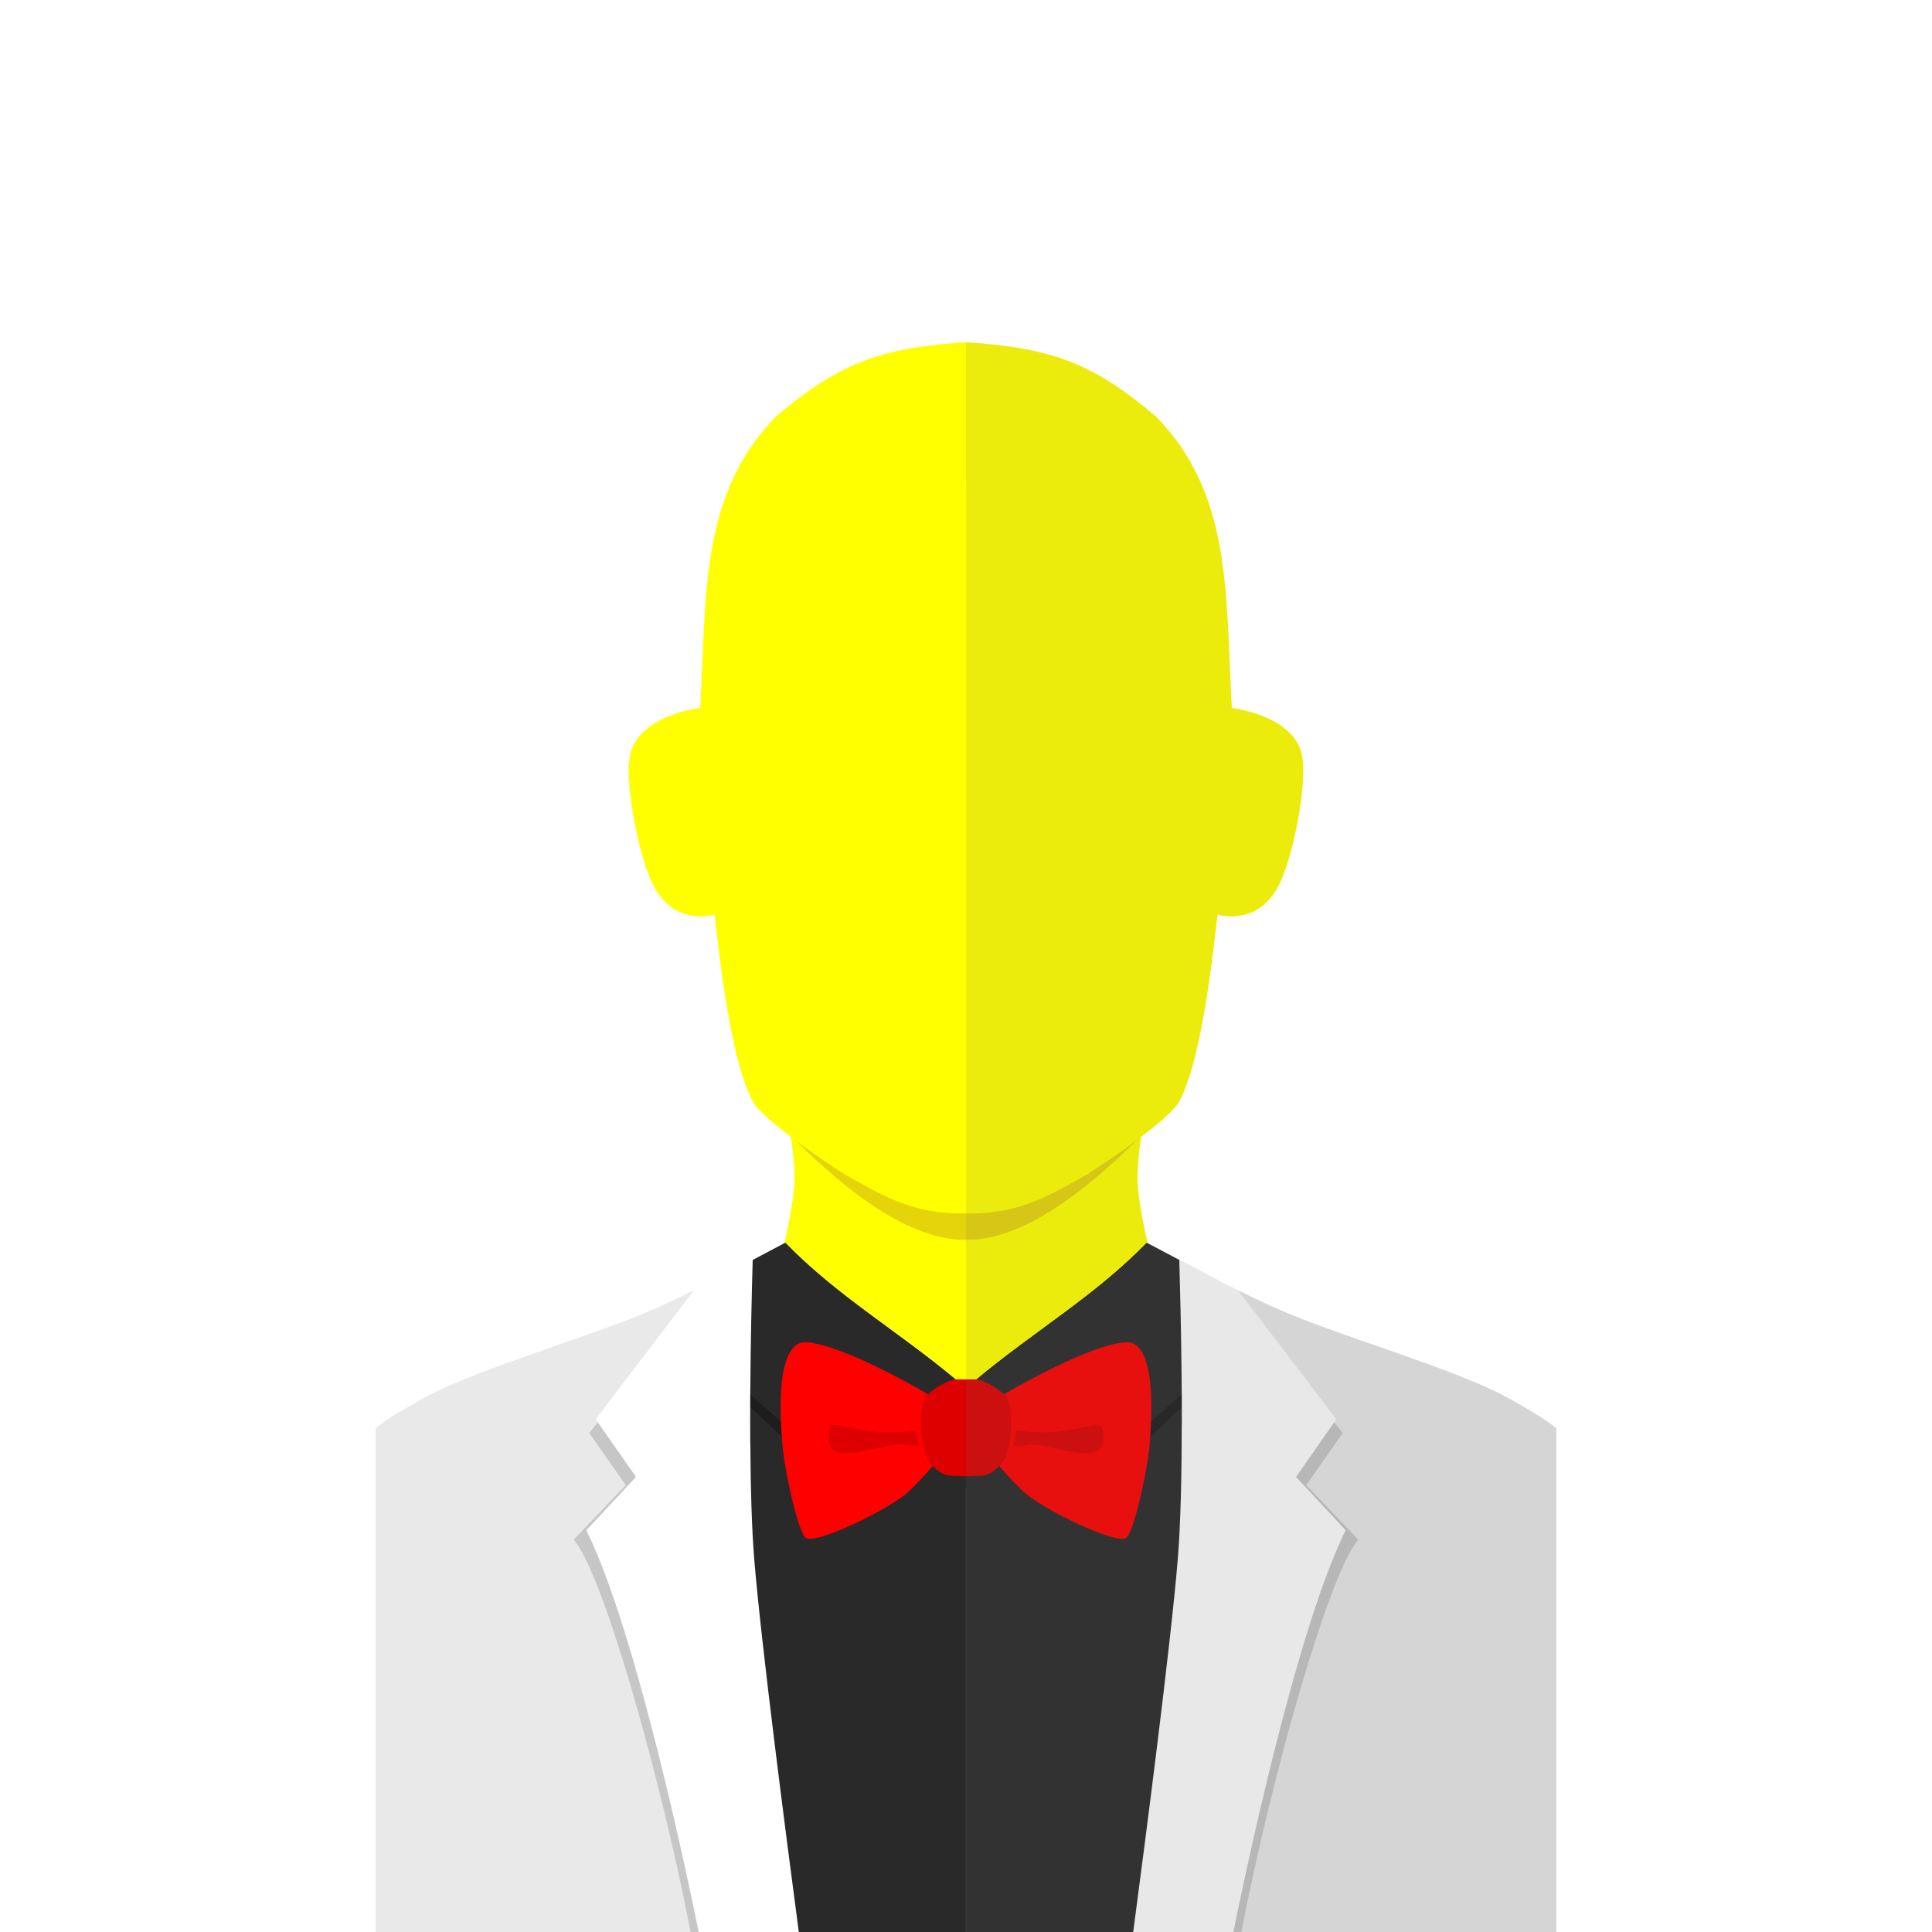
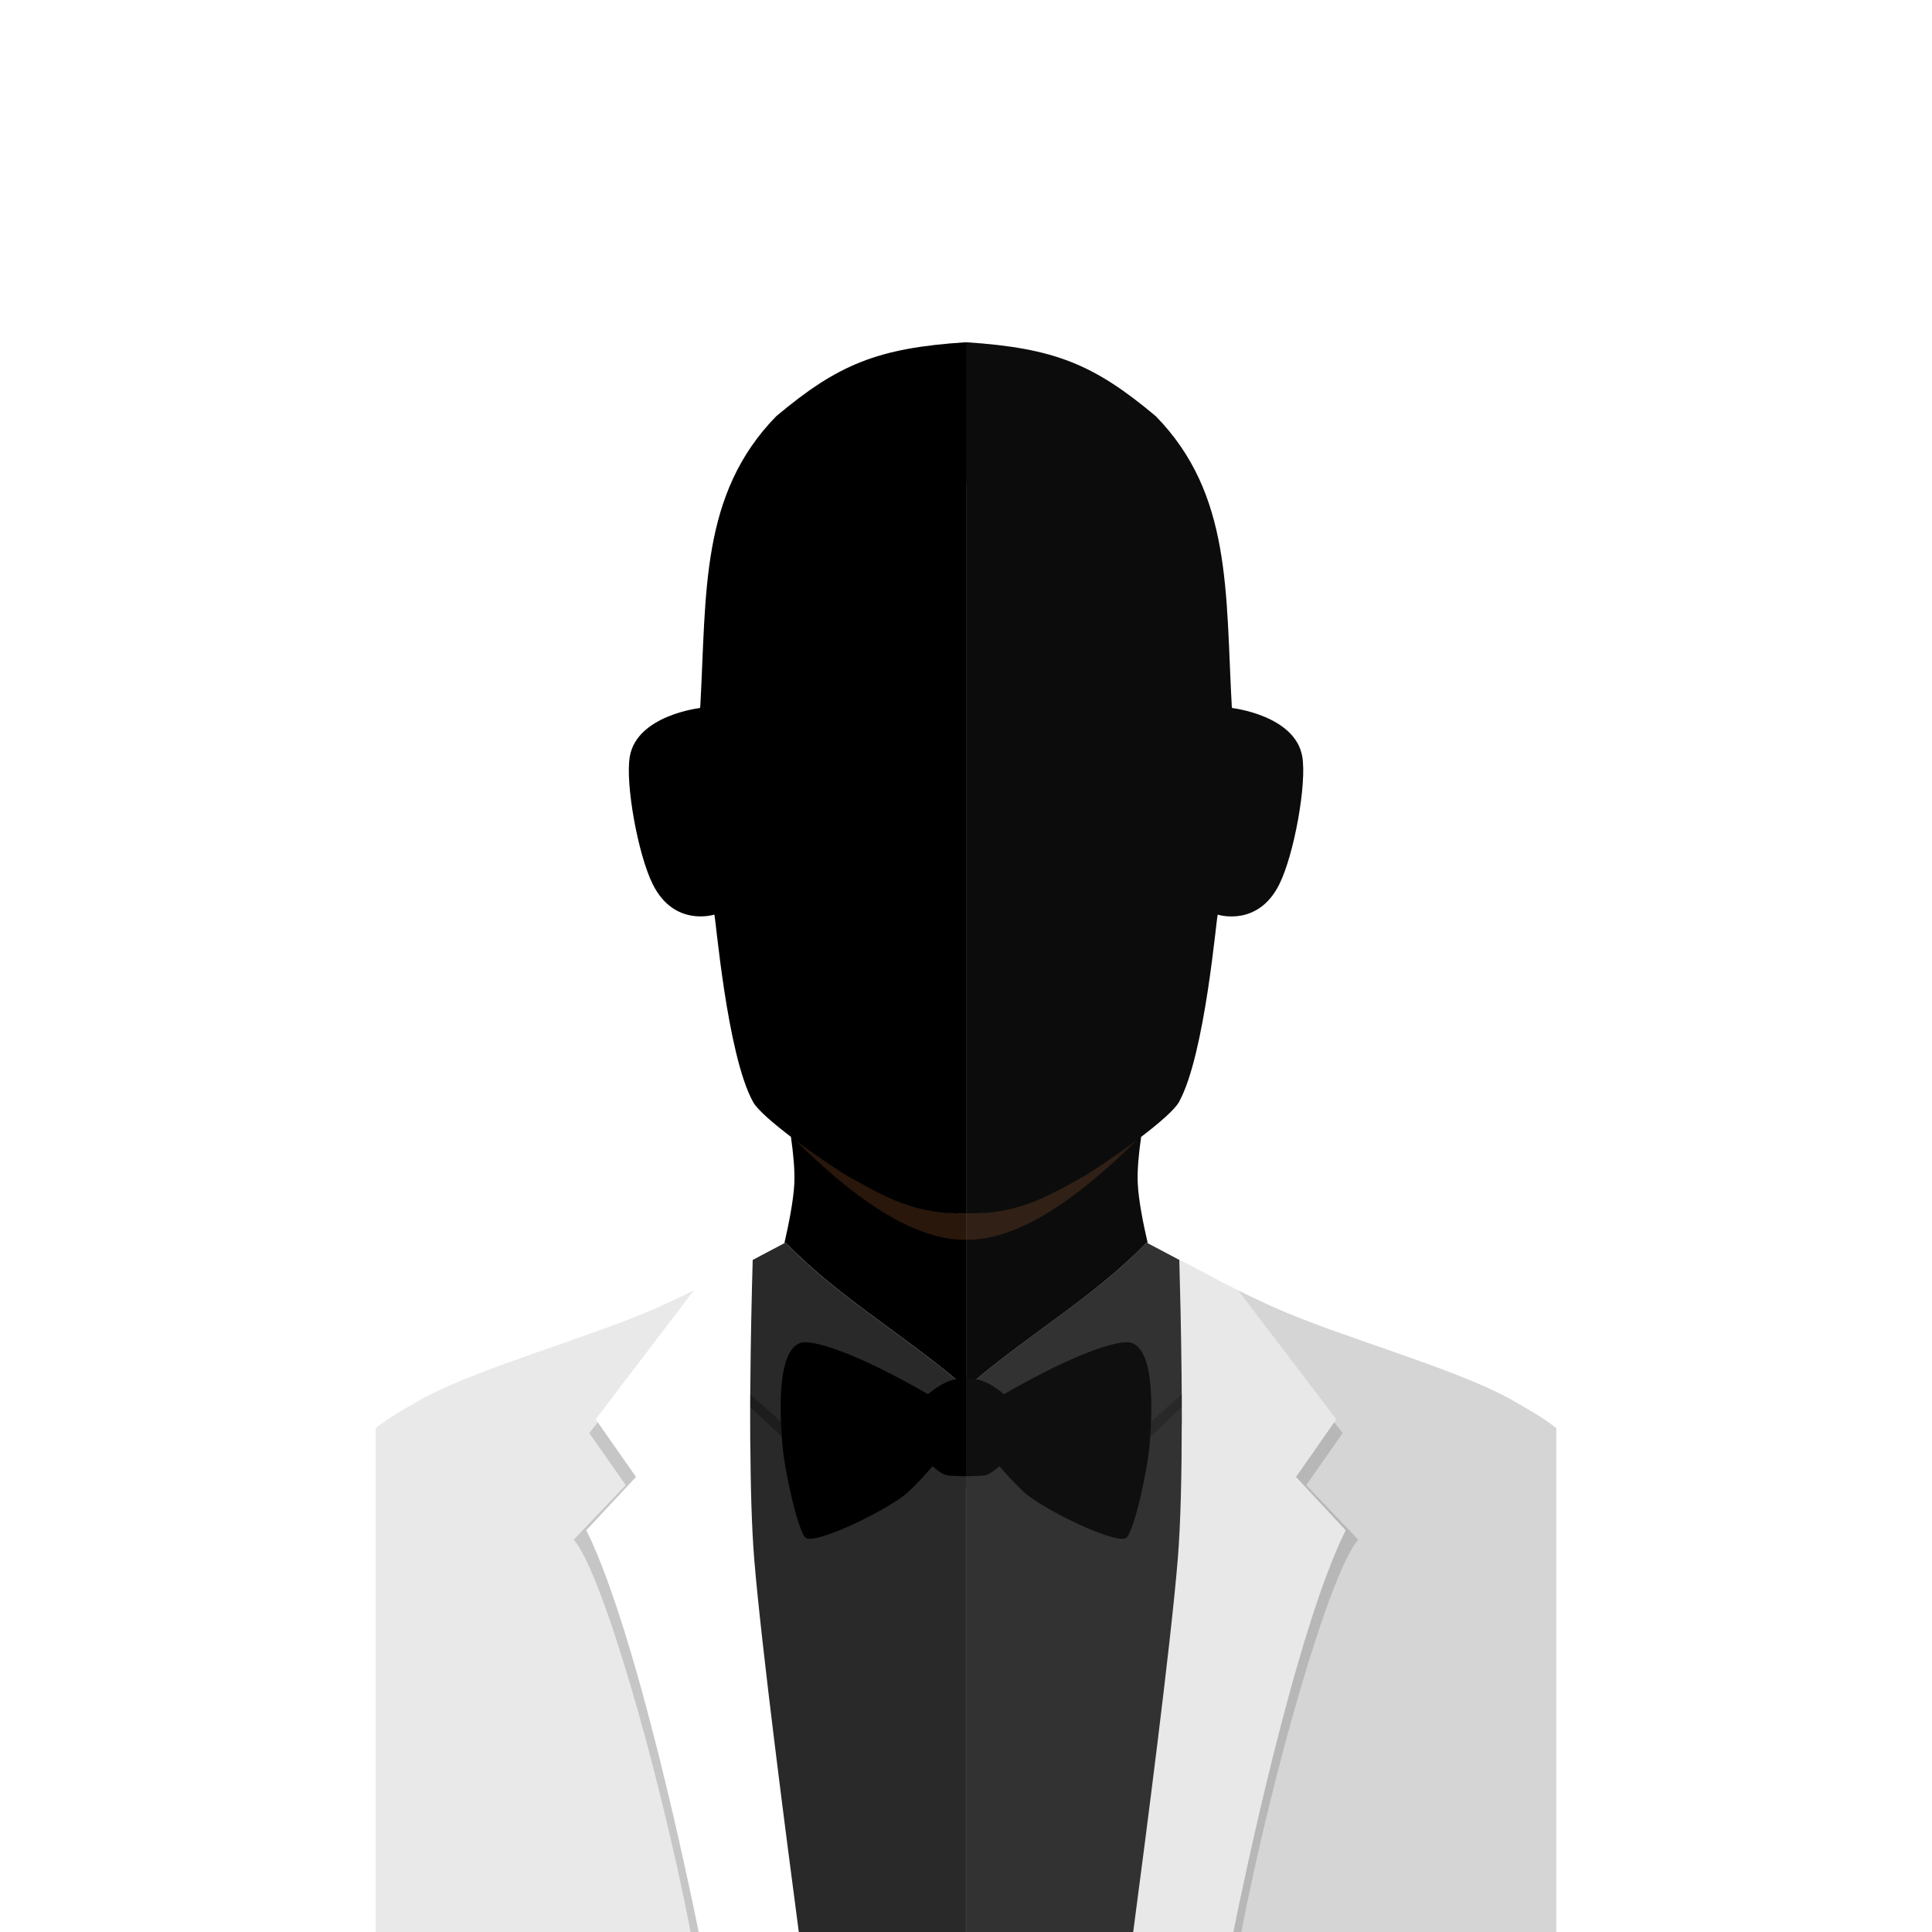
<svg xmlns="http://www.w3.org/2000/svg" height="500px" width="500px" viewBox="0 0 44 72" id="body-svg">
  <defs />
  <g id="Body" style="display: inline;">
    <path id="Suit" d="M 12.275 47.871 C 11.685 48.184 10.975 48.518 10.467 48.744 C 8.058 49.815 3.955 50.94 1.816 52.083 C 1.054 52.516 0.459 52.852 0 53.225 L 0 72 L 12.173 72 C 11.822 70.262 9.874 60.867 8.009 57.051 L 9.871 55.051 L 8.515 52.895 L 12.275 47.871 z M 31.725 47.871 L 35.485 52.895 L 34.129 55.051 L 35.991 57.051 C 34.126 60.867 32.178 70.262 31.826 72 L 44 72 L 44 53.225 C 43.541 52.852 42.946 52.516 42.183 52.083 C 40.045 50.94 35.942 49.815 33.533 48.744 C 33.025 48.518 32.315 48.184 31.725 47.871 z " style="fill: rgb(233, 233, 233); fill-rule: evenodd;" />
    <path id="LapelShadow" d="M 8.362 52.896 L 7.962 53.407 L 9.32 55.347 L 7.38 57.379 C 8.412 58.533 10.529 65.793 11.739 72 L 12.173 72 C 11.822 70.263 9.874 60.868 8.009 57.052 L 9.871 55.052 L 8.362 52.896 z M 35.638 52.896 L 34.129 55.052 L 35.991 57.052 C 34.126 60.868 32.178 70.263 31.826 72 L 32.261 72 C 33.471 65.793 35.588 58.533 36.62 57.379 L 34.68 55.347 L 36.038 53.407 L 35.638 52.896 z " style="fill: rgb(0, 0, 0); fill-rule: evenodd; fill-opacity: 0.15; stop-color: rgb(0, 0, 0); stop-opacity: 1;" />
    <path id="Lapel" d="M 14.189 46.717 L 13.988 46.822 C 13.68 46.986 12.807 47.447 12.061 47.842 L 12.035 47.855 L 8.199 52.892 L 9.701 55.041 L 7.85 57.028 L 7.89 57.109 C 8.812 58.995 9.768 62.299 10.531 65.338 C 11.289 68.357 11.858 71.113 12.038 72 L 15.903 72 L 15.9 71.982 C 15.44 68.508 14.503 61.293 14.242 58.119 C 13.996 55.124 14.103 49.784 14.184 46.943 L 14.189 46.717 z M 29.811 46.717 L 29.816 46.943 C 29.897 49.784 30.004 55.124 29.758 58.119 C 29.497 61.293 28.56 68.508 28.1 71.982 L 28.097 72 L 31.963 72 C 32.143 71.113 32.711 68.357 33.469 65.338 C 34.232 62.299 35.188 58.995 36.109 57.109 L 36.149 57.028 L 34.299 55.041 L 35.801 52.892 L 31.965 47.855 L 31.94 47.842 C 31.193 47.447 30.32 46.986 30.012 46.822 L 29.811 46.717 z " style="color: rgb(0, 0, 0); fill: rgb(255, 255, 255); fill-rule: evenodd; stroke-width: 0.265px;" />
    <path id="Shirt" d="M 15.27 46.309 C 15.202 46.344 14.329 46.807 14.051 46.954 C 14.015 48.217 13.975 49.912 13.962 51.753 L 13.961 51.752 C 13.956 52.414 13.956 53.084 13.96 53.745 L 13.962 53.748 C 13.972 55.374 14.012 56.935 14.11 58.13 C 14.372 61.314 15.309 68.525 15.769 72 L 18.12 72 L 21.999 72 L 21.999 55.421 L 22.001 55.421 L 22.001 72 L 25.88 72 L 28.231 72 C 28.691 68.525 29.628 61.314 29.89 58.13 C 30.002 56.769 30.039 54.934 30.04 53.068 L 30.043 53.064 C 30.043 52.699 30.042 52.333 30.04 51.969 C 30.039 51.95 30.039 51.932 30.039 51.913 C 30.038 51.796 30.037 51.68 30.036 51.564 C 30.036 51.461 30.035 51.357 30.034 51.255 C 30.034 51.23 30.034 51.205 30.033 51.18 L 30.033 51.18 C 30.017 49.562 29.981 48.085 29.949 46.954 C 29.671 46.807 28.798 46.344 28.73 46.309 C 26.791 48.299 24.539 49.6 22.369 51.412 C 22.369 51.412 22.362 51.407 22.362 51.407 L 22.001 51.407 L 22.001 51.674 L 21.999 51.674 L 21.999 51.407 L 21.637 51.407 C 21.638 51.407 21.631 51.412 21.631 51.412 C 19.461 49.6 17.209 48.299 15.27 46.309 z M 14.838 52.743 C 14.988 52.879 15.139 53.018 15.292 53.162 C 15.445 53.306 15.599 53.453 15.755 53.605 C 15.911 53.757 16.068 53.912 16.227 54.072 C 16.385 54.231 16.545 54.395 16.706 54.563 C 16.867 54.73 17.029 54.902 17.193 55.079 C 17.356 55.255 17.52 55.436 17.686 55.621 C 17.52 55.436 17.356 55.255 17.193 55.079 C 17.029 54.902 16.867 54.73 16.706 54.563 C 16.545 54.395 16.385 54.231 16.227 54.072 C 16.068 53.912 15.911 53.757 15.755 53.605 C 15.599 53.453 15.445 53.306 15.292 53.162 C 15.139 53.018 14.988 52.879 14.838 52.743 z M 29.162 52.743 C 29.012 52.879 28.861 53.018 28.708 53.162 C 28.555 53.306 28.401 53.453 28.245 53.605 C 28.089 53.757 27.931 53.912 27.773 54.072 C 27.614 54.231 27.455 54.395 27.294 54.563 C 27.133 54.73 26.97 54.902 26.807 55.079 C 26.644 55.255 26.48 55.436 26.314 55.621 C 26.254 55.532 26.193 55.444 26.132 55.358 C 26.193 55.444 26.254 55.532 26.314 55.621 C 26.48 55.436 26.644 55.255 26.807 55.079 C 26.97 54.902 27.133 54.73 27.294 54.563 C 27.455 54.395 27.614 54.231 27.773 54.072 C 27.931 53.912 28.089 53.757 28.245 53.605 C 28.401 53.453 28.555 53.306 28.708 53.162 C 28.861 53.018 29.012 52.879 29.162 52.743 z M 19.252 53.641 C 19.123 53.783 18.991 53.931 18.86 54.085 C 18.794 54.162 18.728 54.24 18.662 54.32 C 18.596 54.4 18.53 54.481 18.465 54.564 C 18.407 54.636 18.35 54.709 18.293 54.783 C 18.35 54.709 18.407 54.636 18.465 54.564 C 18.53 54.482 18.596 54.4 18.662 54.32 C 18.728 54.241 18.794 54.162 18.86 54.085 C 18.992 53.931 19.123 53.783 19.252 53.641 z M 25.394 54.389 C 25.431 54.434 25.467 54.479 25.503 54.524 C 25.467 54.479 25.431 54.434 25.394 54.389 z M 25.575 54.613 C 25.613 54.661 25.65 54.71 25.688 54.758 C 25.651 54.71 25.613 54.661 25.575 54.613 z M 18.24 54.852 C 18.197 54.907 18.155 54.964 18.113 55.02 C 18.155 54.964 18.197 54.908 18.24 54.852 z M 25.769 54.863 C 25.814 54.923 25.859 54.983 25.904 55.043 C 25.859 54.983 25.814 54.923 25.769 54.863 z M 25.935 55.084 C 25.988 55.157 26.042 55.231 26.095 55.305 C 26.042 55.231 25.988 55.157 25.935 55.084 z M 18.056 55.097 C 18.011 55.158 17.966 55.221 17.921 55.283 C 17.966 55.221 18.011 55.158 18.056 55.097 z " style="fill: rgb(41, 41, 41); fill-rule: evenodd;" />
    <path id="CollarShadow" d="M 30.032 51.18 C 30.034 51.424 30.037 51.664 30.039 51.913 C 30.037 51.668 30.036 51.422 30.033 51.18 L 30.032 51.18 z M 21.999 51.674 L 21.999 55.195 L 21.999 55.421 L 22.001 55.421 L 22.001 55.195 L 22.001 51.674 L 21.999 51.674 z M 13.961 51.752 C 13.956 52.414 13.956 53.084 13.96 53.745 L 13.962 53.748 C 13.96 53.313 13.959 52.874 13.96 52.436 C 14.382 52.831 17.292 55.566 17.678 56.024 L 17.697 56.046 C 17.757 56.006 17.82 55.927 17.916 55.831 C 18.159 55.588 19.068 54.471 19.436 53.945 L 20.193 55.195 L 19.252 53.641 C 18.734 54.209 18.191 54.873 17.686 55.621 C 16.363 54.141 15.103 52.943 13.96 51.969 C 13.961 51.895 13.962 51.826 13.962 51.753 L 13.961 51.752 z M 30.04 51.969 C 28.897 52.943 27.637 54.141 26.314 55.621 C 25.807 54.871 25.265 54.208 24.748 53.641 L 24.564 53.945 C 24.932 54.471 25.841 55.588 26.084 55.831 C 26.18 55.927 26.243 56.006 26.303 56.046 L 26.322 56.024 C 26.708 55.566 29.618 52.831 30.04 52.436 C 30.04 52.646 30.04 52.857 30.04 53.068 L 30.043 53.064 C 30.043 52.699 30.042 52.333 30.04 51.969 z " style="fill: rgb(0, 0, 0); fill-rule: evenodd; fill-opacity: 0.304; stop-color: rgb(0, 0, 0); stop-opacity: 1;" />
-     <g id="Tie" style="display: none;">
-       <path id="Tie" d="M 20.389,55.195 18.12,72 h 3.879 V 55.195 Z m 1.611,0 V 72 h 3.879 L 23.61,55.195 Z" style="fill: rgb(255, 0, 0); fill-rule: evenodd;" />
-       <path id="TieKnot" d="m 21.637,51.407 c 0.023,-0.007 -1.103,0.811 -2.391,2.226 l 0.946,1.562 h 1.806 v -3.788 z m 0.363,0 v 3.788 h 1.806 l 0.946,-1.562 c -1.288,-1.415 -2.413,-2.233 -2.391,-2.226 z" style="fill: rgb(255, 0, 0); fill-rule: evenodd;" />
+     <g id="TieGroup" style="display: none;">
+       <path id="Tie" d="M 20.389,55.195 18.12,72 h 3.879 V 55.195 Z m 1.611,0 V 72 h 3.879 L 23.61,55.195 Z" style="fill-rule: evenodd;" />
+       <path id="TieKnot" d="m 21.637,51.407 c 0.023,-0.007 -1.103,0.811 -2.391,2.226 l 0.946,1.562 h 1.806 v -3.788 z m 0.363,0 v 3.788 h 1.806 l 0.946,-1.562 c -1.288,-1.415 -2.413,-2.233 -2.391,-2.226 z" style="fill-rule: evenodd;" />
      <path id="TieTint" d="M 20.389,55.195 18.12,72 h 3.879 V 55.195 Z m 1.611,0 V 72 h 3.879 L 23.61,55.195 Z" style="fill: rgb(0, 0, 0); fill-opacity: 0.15; fill-rule: evenodd; stop-color: rgb(0, 0, 0);" />
    </g>
-     <g id="Bowtie" style="display: inline;">
-       <path d="m 15.995,50.022 c -0.056,6.37e-4 -0.101,0.006 -0.136,0.015 -0.968,0.265 -0.773,2.923 -0.699,3.83 0.074,0.907 0.552,3.091 0.846,3.427 0.294,0.336 3.127,-1.042 3.826,-1.68 0.319,-0.292 0.653,-0.66 0.922,-0.975 3.6e-4,3.26e-4 7.05e-4,7.4e-4 0.001,10e-4 0.058,0.053 0.315,0.286 0.513,0.335 0.085,0.021 0.357,0.034 0.732,0.04 0.375,-0.006 0.647,-0.018 0.732,-0.04 0.198,-0.05 0.455,-0.283 0.513,-0.335 3.28e-4,-2.93e-4 6.73e-4,-7.07e-4 0.001,-10e-4 0.269,0.315 0.603,0.683 0.922,0.975 0.699,0.638 3.531,2.016 3.826,1.68 0.294,-0.336 0.773,-2.52 0.846,-3.427 0.074,-0.907 0.268,-3.565 -0.699,-3.83 -0.034,-0.009 -0.079,-0.015 -0.136,-0.015 -0.499,-0.006 -1.883,0.379 -4.589,1.935 -0.375,-0.302 -0.782,-0.596 -1.416,-0.596 -0.634,0 -1.041,0.294 -1.416,0.596 -2.706,-1.556 -4.09,-1.94 -4.589,-1.935 z" id="Bowtie" style="fill: rgb(255, 0, 0); fill-rule: evenodd;" />
+     <g id="BowTieGroup" style="display: inline;">
+       <path d="m 15.995,50.022 c -0.056,6.37e-4 -0.101,0.006 -0.136,0.015 -0.968,0.265 -0.773,2.923 -0.699,3.83 0.074,0.907 0.552,3.091 0.846,3.427 0.294,0.336 3.127,-1.042 3.826,-1.68 0.319,-0.292 0.653,-0.66 0.922,-0.975 3.6e-4,3.26e-4 7.05e-4,7.4e-4 0.001,10e-4 0.058,0.053 0.315,0.286 0.513,0.335 0.085,0.021 0.357,0.034 0.732,0.04 0.375,-0.006 0.647,-0.018 0.732,-0.04 0.198,-0.05 0.455,-0.283 0.513,-0.335 3.28e-4,-2.93e-4 6.73e-4,-7.07e-4 0.001,-10e-4 0.269,0.315 0.603,0.683 0.922,0.975 0.699,0.638 3.531,2.016 3.826,1.68 0.294,-0.336 0.773,-2.52 0.846,-3.427 0.074,-0.907 0.268,-3.565 -0.699,-3.83 -0.034,-0.009 -0.079,-0.015 -0.136,-0.015 -0.499,-0.006 -1.883,0.379 -4.589,1.935 -0.375,-0.302 -0.782,-0.596 -1.416,-0.596 -0.634,0 -1.041,0.294 -1.416,0.596 -2.706,-1.556 -4.09,-1.94 -4.589,-1.935 z" id="Bowtie" style="fill-rule: evenodd;" />
      <path d="m 20.579,51.961 c -0.336,0.269 -0.285,1.579 -0.151,2.049 0.068,0.239 0.16,0.48 0.327,0.631 0.058,0.053 0.315,0.286 0.513,0.335 0.085,0.021 0.357,0.034 0.732,0.04 0.375,-0.006 0.647,-0.018 0.732,-0.04 0.198,-0.05 0.455,-0.283 0.513,-0.335 0.167,-0.151 0.259,-0.392 0.327,-0.631 0.134,-0.47 0.185,-1.781 -0.151,-2.049 -0.377,-0.303 -0.784,-0.6 -1.421,-0.6 -0.637,0 -1.044,0.296 -1.421,0.6 z m -3.483,1.139 c -0.09,0.002 -0.145,0.029 -0.162,0.096 -0.46,1.789 1.983,0.496 2.755,0.647 0.178,0.035 0.365,0.049 0.548,0.05 -0.041,-0.212 -0.092,-0.309 -0.095,-0.592 -1.598,0.261 -2.656,-0.209 -3.046,-0.202 z m 9.785,0 c -0.408,0.01 -1.456,0.458 -3.023,0.202 -0.003,0.282 -0.054,0.38 -0.095,0.592 0.183,-0.002 0.371,-0.015 0.548,-0.05 0.773,-0.151 3.215,1.142 2.755,-0.647 -0.019,-0.073 -0.082,-0.099 -0.186,-0.096 z" id="BowtieShadow" style="fill: rgb(0, 0, 0); fill-opacity: 0.13; fill-rule: evenodd;" />
    </g>
-     <path id="Head" d="m 22,12.754 c -3.311,0.214 -4.781,0.835 -7.072,2.757 -2.841,2.911 -2.594,6.565 -2.831,10.823 -10e-4,0.004 -0.013,0.052 -0.013,0.052 0,0 -2.345,0.267 -2.613,1.807 -0.174,0.998 0.301,3.652 0.858,4.766 0.804,1.607 2.291,1.125 2.291,1.125 0.048,0.028 0.463,5.204 1.444,6.981 0.161,0.293 0.749,0.797 1.412,1.302 0.086,0.602 0.15,1.25 0.126,1.741 -0.031,0.626 -0.206,1.506 -0.37,2.221 0.004,-0.002 0.037,-0.02 0.039,-0.021 1.94,1.99 4.191,3.291 6.362,5.104 0.004,-0.004 0.007,-0.006 0.006,-0.006 h 0.362 v -6.188 c -0.118,0.003 -0.232,0.003 -0.345,5.17e-4 0.112,0.003 0.227,0.003 0.345,-5.17e-4 v -27.168 c 3.6e-4,-2e-5 7.14e-4,2.2e-5 10e-4,0 3.2e-4,2.2e-5 6.73e-4,-2e-5 0.001,0 v 27.168 c 0.118,0.003 0.232,0.003 0.345,5.17e-4 -0.112,0.003 -0.227,0.003 -0.345,-5.17e-4 v 6.188 h 0.362 c -0.001,-3e-4 0.001,0.002 0.006,0.006 2.171,-1.812 4.422,-3.113 6.362,-5.104 0.002,0.001 0.035,0.019 0.039,0.021 C 28.606,45.615 28.431,44.735 28.4,44.109 c -0.025,-0.492 0.04,-1.139 0.126,-1.741 0.662,-0.504 1.25,-1.009 1.412,-1.302 0.981,-1.778 1.396,-6.953 1.444,-6.981 0,0 1.487,0.482 2.291,-1.125 0.557,-1.114 1.032,-3.768 0.858,-4.766 -0.268,-1.54 -2.613,-1.807 -2.613,-1.807 0,0 -0.012,-0.047 -0.013,-0.052 -0.237,-4.258 0.01,-7.912 -2.831,-10.823 -2.292,-1.922 -3.761,-2.543 -7.072,-2.757 z m -6.464,29.66 c 0.069,0.052 0.139,0.105 0.209,0.157 -0.07,-0.052 -0.14,-0.104 -0.209,-0.157 z m 0.265,0.198 c 0.167,0.123 0.334,0.242 0.498,0.358 -0.164,-0.116 -0.331,-0.235 -0.498,-0.358 z m 12.397,0 c -0.171,0.126 -0.341,0.248 -0.508,0.366 0.167,-0.118 0.338,-0.24 0.508,-0.366 z m -0.585,0.42 c -0.155,0.108 -0.303,0.21 -0.443,0.305 0.141,-0.095 0.289,-0.196 0.443,-0.305 z m -11.213,0.01 c 0.156,0.109 0.307,0.213 0.449,0.308 -0.142,-0.096 -0.292,-0.198 -0.449,-0.308 z m 0.535,0.366 c 0.147,0.098 0.285,0.188 0.402,0.262 -0.117,-0.074 -0.253,-0.163 -0.402,-0.262 z m 10.112,0.011 c -0.146,0.097 -0.278,0.183 -0.394,0.256 0.113,-0.072 0.251,-0.161 0.394,-0.256 z m -9.654,0.286 c 0.046,0.029 0.092,0.058 0.131,0.081 0.053,0.032 0.098,0.059 0.136,0.08 -0.038,-0.021 -0.084,-0.048 -0.136,-0.08 -0.039,-0.023 -0.086,-0.053 -0.131,-0.081 z m 9.076,0.084 c -0.05,0.03 -0.095,0.056 -0.131,0.076 0.036,-0.02 0.081,-0.046 0.131,-0.076 z M 18.13,44.126 c 0.128,0.071 0.258,0.141 0.389,0.21 -0.131,-0.069 -0.26,-0.139 -0.389,-0.21 z m 7.74,0 c -0.128,0.071 -0.257,0.141 -0.389,0.21 0.131,-0.069 0.261,-0.139 0.389,-0.21 z m -4.775,1.056 c 0.042,0.004 0.084,0.009 0.127,0.013 -0.043,-0.004 -0.085,-0.008 -0.127,-0.013 z m 1.81,0 c -0.042,0.005 -0.084,0.009 -0.127,0.013 0.043,-0.004 0.085,-0.008 0.127,-0.013 z m -1.572,0.022 c 0.097,0.007 0.196,0.012 0.298,0.015 -0.052,-0.001 -0.103,-0.003 -0.154,-0.006 -0.003,-1.57e-4 -0.006,-3.56e-4 -0.009,-5.17e-4 -0.045,-0.002 -0.09,-0.005 -0.134,-0.009 z m 1.334,0 c -0.044,0.003 -0.089,0.006 -0.134,0.009 -0.003,1.61e-4 -0.006,3.6e-4 -0.009,5.17e-4 -0.05,0.003 -0.101,0.004 -0.153,0.006 0.101,-0.003 0.199,-0.008 0.296,-0.015 z" style="fill: rgb(255, 255, 0); fill-rule: evenodd;" />
+     <path id="Head" d="m 22,12.754 c -3.311,0.214 -4.781,0.835 -7.072,2.757 -2.841,2.911 -2.594,6.565 -2.831,10.823 -10e-4,0.004 -0.013,0.052 -0.013,0.052 0,0 -2.345,0.267 -2.613,1.807 -0.174,0.998 0.301,3.652 0.858,4.766 0.804,1.607 2.291,1.125 2.291,1.125 0.048,0.028 0.463,5.204 1.444,6.981 0.161,0.293 0.749,0.797 1.412,1.302 0.086,0.602 0.15,1.25 0.126,1.741 -0.031,0.626 -0.206,1.506 -0.37,2.221 0.004,-0.002 0.037,-0.02 0.039,-0.021 1.94,1.99 4.191,3.291 6.362,5.104 0.004,-0.004 0.007,-0.006 0.006,-0.006 h 0.362 v -6.188 c -0.118,0.003 -0.232,0.003 -0.345,5.17e-4 0.112,0.003 0.227,0.003 0.345,-5.17e-4 v -27.168 c 3.6e-4,-2e-5 7.14e-4,2.2e-5 10e-4,0 3.2e-4,2.2e-5 6.73e-4,-2e-5 0.001,0 v 27.168 c 0.118,0.003 0.232,0.003 0.345,5.17e-4 -0.112,0.003 -0.227,0.003 -0.345,-5.17e-4 v 6.188 h 0.362 c -0.001,-3e-4 0.001,0.002 0.006,0.006 2.171,-1.812 4.422,-3.113 6.362,-5.104 0.002,0.001 0.035,0.019 0.039,0.021 C 28.606,45.615 28.431,44.735 28.4,44.109 c -0.025,-0.492 0.04,-1.139 0.126,-1.741 0.662,-0.504 1.25,-1.009 1.412,-1.302 0.981,-1.778 1.396,-6.953 1.444,-6.981 0,0 1.487,0.482 2.291,-1.125 0.557,-1.114 1.032,-3.768 0.858,-4.766 -0.268,-1.54 -2.613,-1.807 -2.613,-1.807 0,0 -0.012,-0.047 -0.013,-0.052 -0.237,-4.258 0.01,-7.912 -2.831,-10.823 -2.292,-1.922 -3.761,-2.543 -7.072,-2.757 z m -6.464,29.66 c 0.069,0.052 0.139,0.105 0.209,0.157 -0.07,-0.052 -0.14,-0.104 -0.209,-0.157 z m 0.265,0.198 c 0.167,0.123 0.334,0.242 0.498,0.358 -0.164,-0.116 -0.331,-0.235 -0.498,-0.358 z m 12.397,0 c -0.171,0.126 -0.341,0.248 -0.508,0.366 0.167,-0.118 0.338,-0.24 0.508,-0.366 z m -0.585,0.42 c -0.155,0.108 -0.303,0.21 -0.443,0.305 0.141,-0.095 0.289,-0.196 0.443,-0.305 z m -11.213,0.01 c 0.156,0.109 0.307,0.213 0.449,0.308 -0.142,-0.096 -0.292,-0.198 -0.449,-0.308 z m 0.535,0.366 c 0.147,0.098 0.285,0.188 0.402,0.262 -0.117,-0.074 -0.253,-0.163 -0.402,-0.262 z m 10.112,0.011 c -0.146,0.097 -0.278,0.183 -0.394,0.256 0.113,-0.072 0.251,-0.161 0.394,-0.256 z m -9.654,0.286 c 0.046,0.029 0.092,0.058 0.131,0.081 0.053,0.032 0.098,0.059 0.136,0.08 -0.038,-0.021 -0.084,-0.048 -0.136,-0.08 -0.039,-0.023 -0.086,-0.053 -0.131,-0.081 z m 9.076,0.084 c -0.05,0.03 -0.095,0.056 -0.131,0.076 0.036,-0.02 0.081,-0.046 0.131,-0.076 z M 18.13,44.126 c 0.128,0.071 0.258,0.141 0.389,0.21 -0.131,-0.069 -0.26,-0.139 -0.389,-0.21 z m 7.74,0 c -0.128,0.071 -0.257,0.141 -0.389,0.21 0.131,-0.069 0.261,-0.139 0.389,-0.21 z m -4.775,1.056 c 0.042,0.004 0.084,0.009 0.127,0.013 -0.043,-0.004 -0.085,-0.008 -0.127,-0.013 z m 1.81,0 c -0.042,0.005 -0.084,0.009 -0.127,0.013 0.043,-0.004 0.085,-0.008 0.127,-0.013 z m -1.572,0.022 c 0.097,0.007 0.196,0.012 0.298,0.015 -0.052,-0.001 -0.103,-0.003 -0.154,-0.006 -0.003,-1.57e-4 -0.006,-3.56e-4 -0.009,-5.17e-4 -0.045,-0.002 -0.09,-0.005 -0.134,-0.009 z m 1.334,0 c -0.044,0.003 -0.089,0.006 -0.134,0.009 -0.003,1.61e-4 -0.006,3.6e-4 -0.009,5.17e-4 -0.05,0.003 -0.101,0.004 -0.153,0.006 0.101,-0.003 0.199,-0.008 0.296,-0.015 z" style=" fill-rule: evenodd;" />
    <path id="NeckShadow" d="m 15.625,42.48 c 1.954,1.935 4.277,3.751 6.375,3.725 2.099,0.026 4.422,-1.79 6.375,-3.725 -0.818,0.613 -1.706,1.201 -2.032,1.382 -0.001,7e-4 -0.003,0.002 -0.004,0.003 h -5.17e-4 c -0.175,0.097 -0.35,0.196 -0.528,0.294 -0.059,0.033 -0.119,0.065 -0.178,0.097 -0.866,0.468 -1.805,0.892 -3.1,0.957 -3.2e-4,1.8e-5 -6.93e-4,-1.7e-5 -0.001,0 -10e-4,4.3e-5 -0.002,-4.2e-5 -0.003,0 -0.002,1.28e-4 -0.005,4.04e-4 -0.007,5.17e-4 -0.048,0.002 -0.097,0.004 -0.146,0.006 -0.018,4.6e-4 -0.037,6.82e-4 -0.055,10e-4 -0.031,5.63e-4 -0.063,8.64e-4 -0.095,0.001 -0.027,1.52e-4 -0.054,1.52e-4 -0.081,0 -0.048,-3e-4 -0.097,-7.67e-4 -0.146,-0.002 h -5.16e-4 -5.17e-4 c -0.049,0.001 -0.098,0.002 -0.146,0.002 -0.027,1.52e-4 -0.054,1.52e-4 -0.081,0 -0.032,-1.69e-4 -0.063,-4.7e-4 -0.095,-0.001 -0.018,-3.52e-4 -0.037,-5.74e-4 -0.055,-10e-4 -0.049,-0.001 -0.098,-0.003 -0.146,-0.006 -0.002,-1.13e-4 -0.005,-3.89e-4 -0.007,-5.17e-4 -8.5e-4,-4.2e-5 -0.002,4.3e-5 -0.003,0 -3.4e-4,-1.7e-5 -7.13e-4,1.8e-5 -0.001,0 -1.295,-0.065 -2.234,-0.489 -3.1,-0.957 -0.06,-0.032 -0.119,-0.065 -0.178,-0.097 -0.177,-0.098 -0.352,-0.197 -0.528,-0.294 h -5.17e-4 c -9.99e-4,-6.7e-4 -0.003,-0.002 -0.004,-0.003 -0.326,-0.181 -1.214,-0.77 -2.032,-1.382 z" style="fill: rgb(160, 90, 44); fill-opacity: 0.261; fill-rule: evenodd; stop-color: rgb(0, 0, 0);" />
    <path d="m 28.729,46.309 c 0.068,0.036 0.941,0.498 1.219,0.645 0.005,0.186 0.011,0.402 0.016,0.606 -0.005,-0.208 -0.011,-0.433 -0.016,-0.621 0.285,0.151 1.08,0.571 1.784,0.944 l -0.008,-0.011 c 0.59,0.312 1.3,0.646 1.808,0.872 2.409,1.071 6.512,2.197 8.651,3.339 0.762,0.433 1.357,0.77 1.816,1.142 V 72 H 32.26 v 5.16e-4 H 31.826 28.23 V 72 H 25.879 22 v -16.805 -3.788 h 0.362 c -0.001,-3.39e-4 0.001,0.002 0.006,0.006 2.171,-1.812 4.422,-3.113 6.362,-5.104 z" id="RightTint" style="fill: rgb(102, 102, 102); fill-opacity: 0.15; fill-rule: evenodd;" />
    <path d="m 22,12.754 v 5.297 c 3.6e-4,2e-5 7.06e-4,-2.1e-5 10e-4,0 v 27.168 h -5.17e-4 -5.16e-4 v 0.986 c 2.76e-4,4e-6 7.23e-4,-5e-6 0.001,0 v 5.202 h 0.362 c -0.001,-3e-4 0.001,0.002 0.006,0.006 2.171,-1.812 4.422,-3.113 6.362,-5.104 0.002,0.001 0.035,0.019 0.039,0.021 -0.164,-0.715 -0.339,-1.594 -0.37,-2.221 -0.025,-0.492 0.04,-1.139 0.126,-1.741 0.662,-0.504 1.25,-1.009 1.412,-1.302 0.981,-1.778 1.396,-6.953 1.444,-6.981 0,0 1.487,0.482 2.291,-1.125 0.557,-1.114 1.032,-3.768 0.858,-4.766 C 34.263,26.653 31.917,26.386 31.917,26.386 c 0,0 -0.012,-0.047 -0.013,-0.051 -0.237,-4.258 0.01,-7.913 -2.831,-10.824 -2.292,-1.922 -3.761,-2.543 -7.072,-2.757 z" id="HeadTint" style="fill: rgb(102, 102, 102); fill-opacity: 0.123; fill-rule: evenodd;" />
  </g>
</svg>
